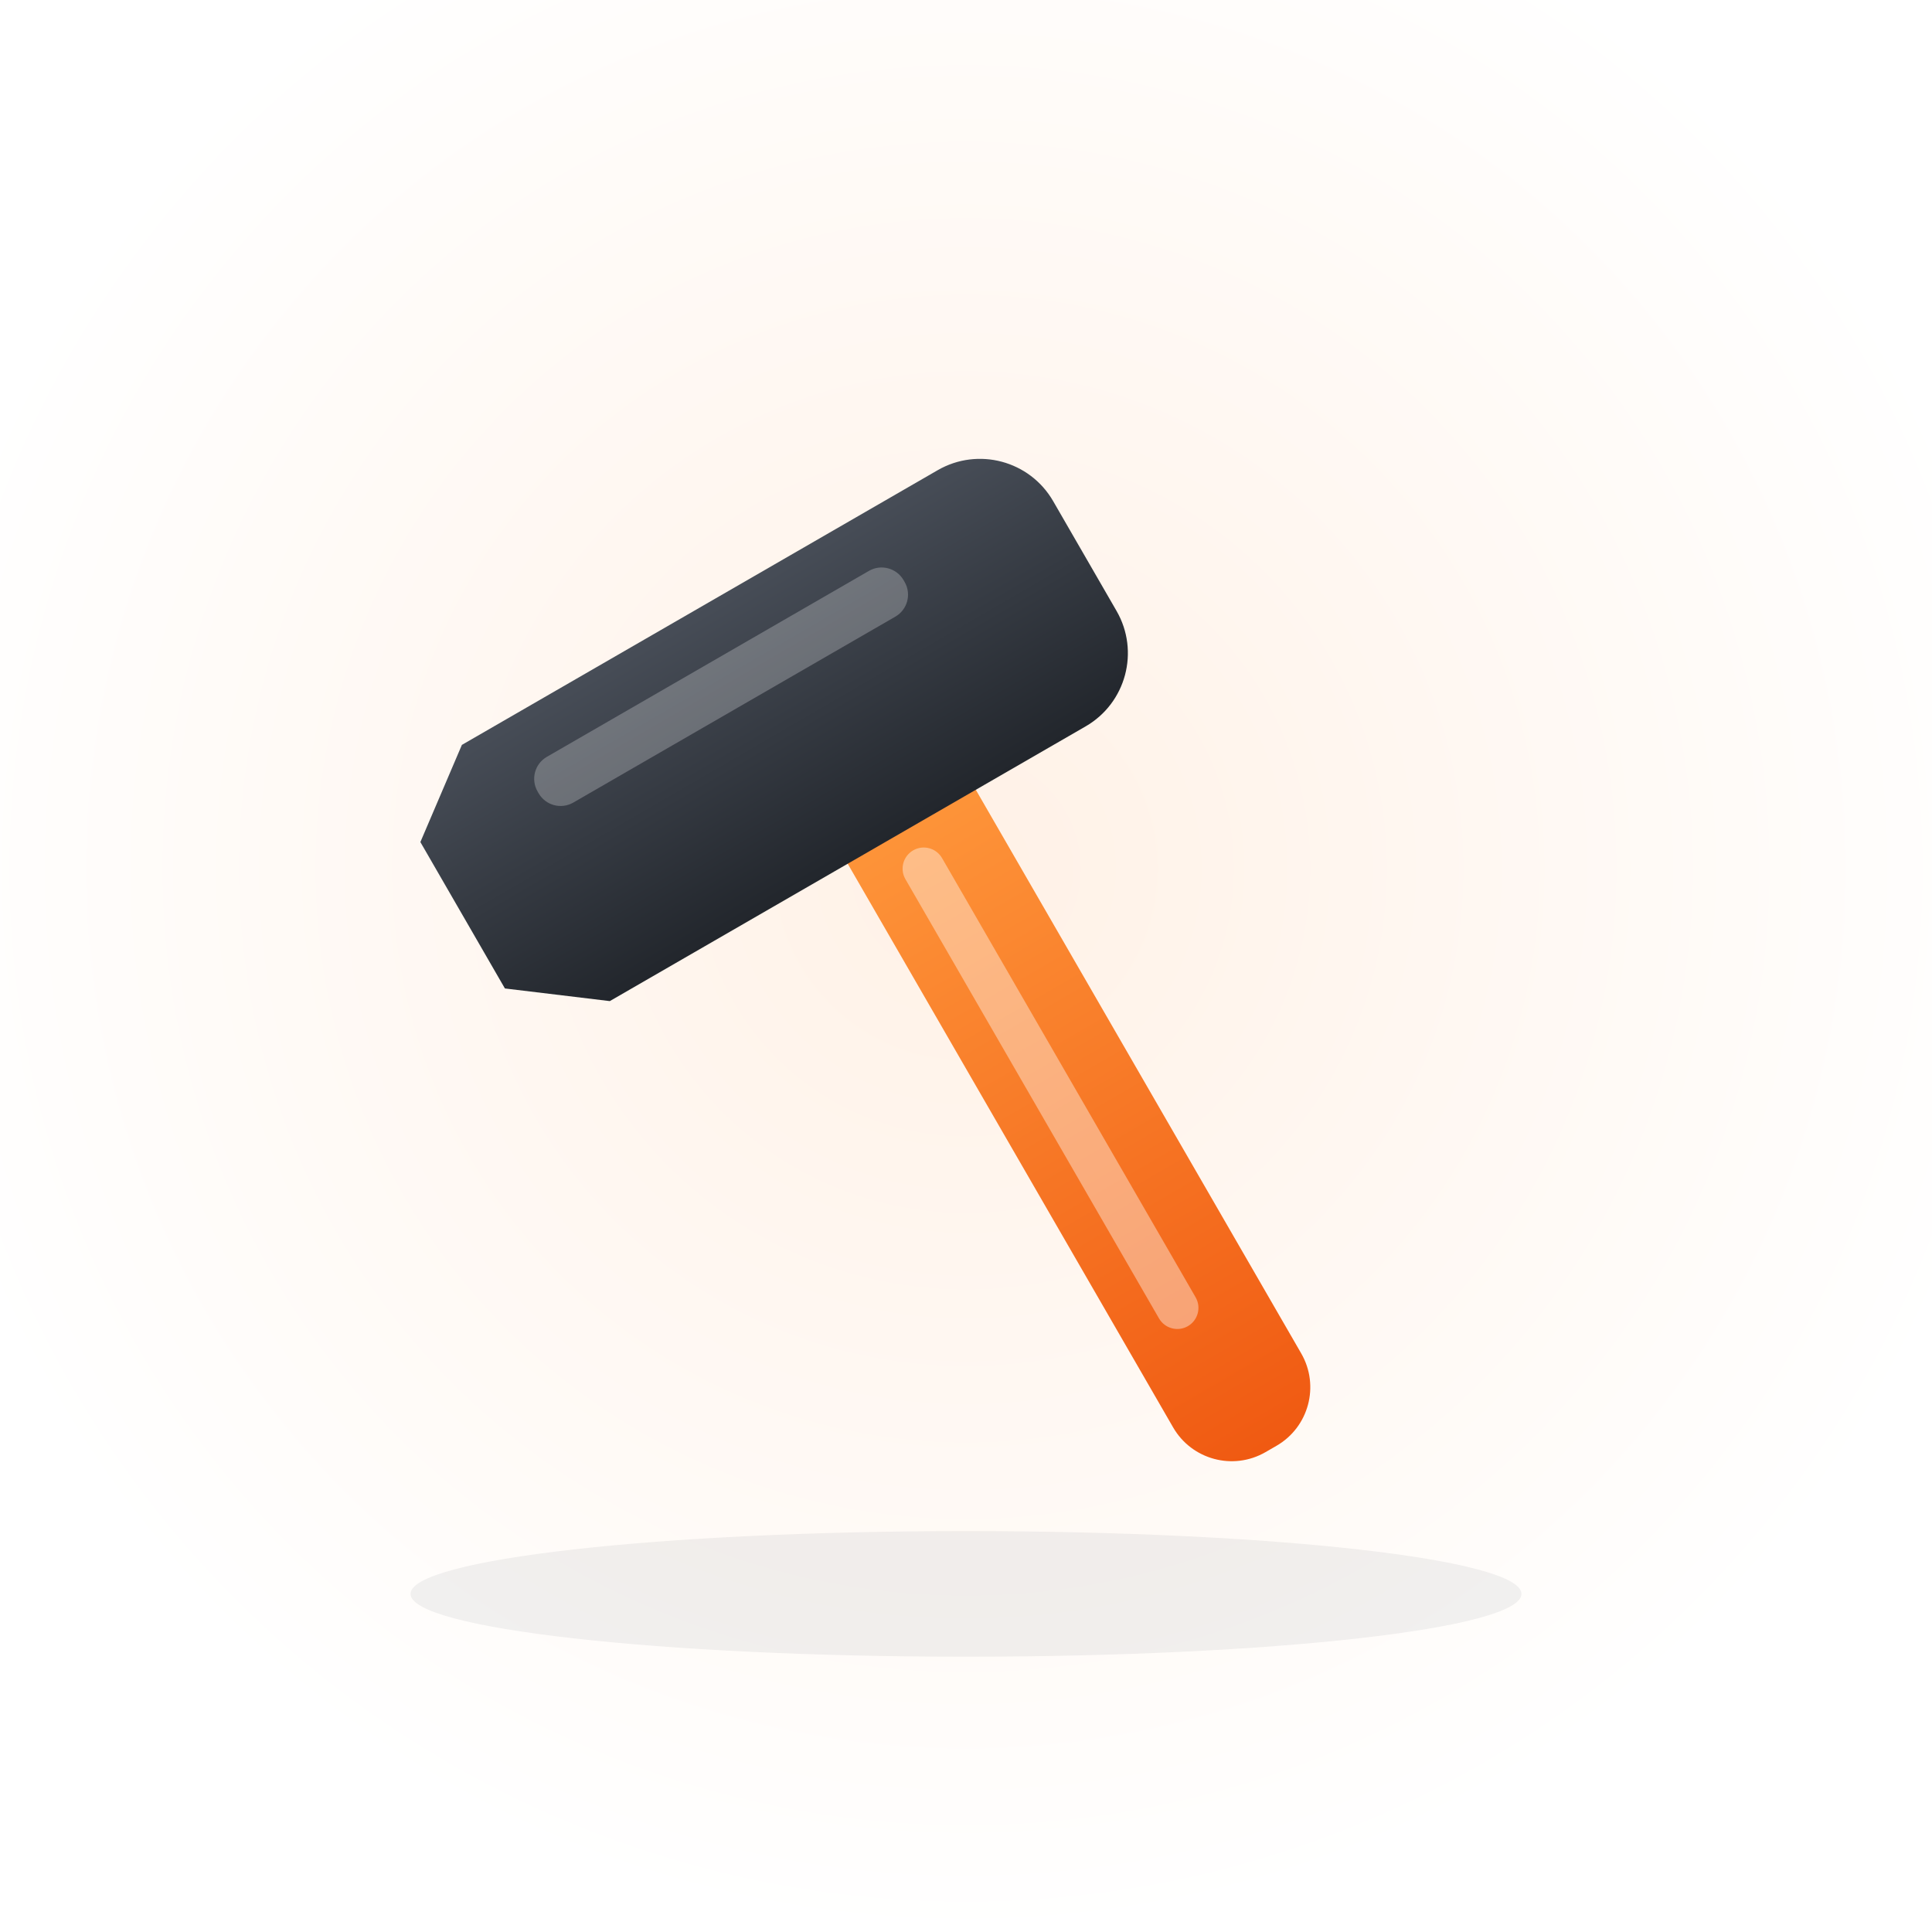
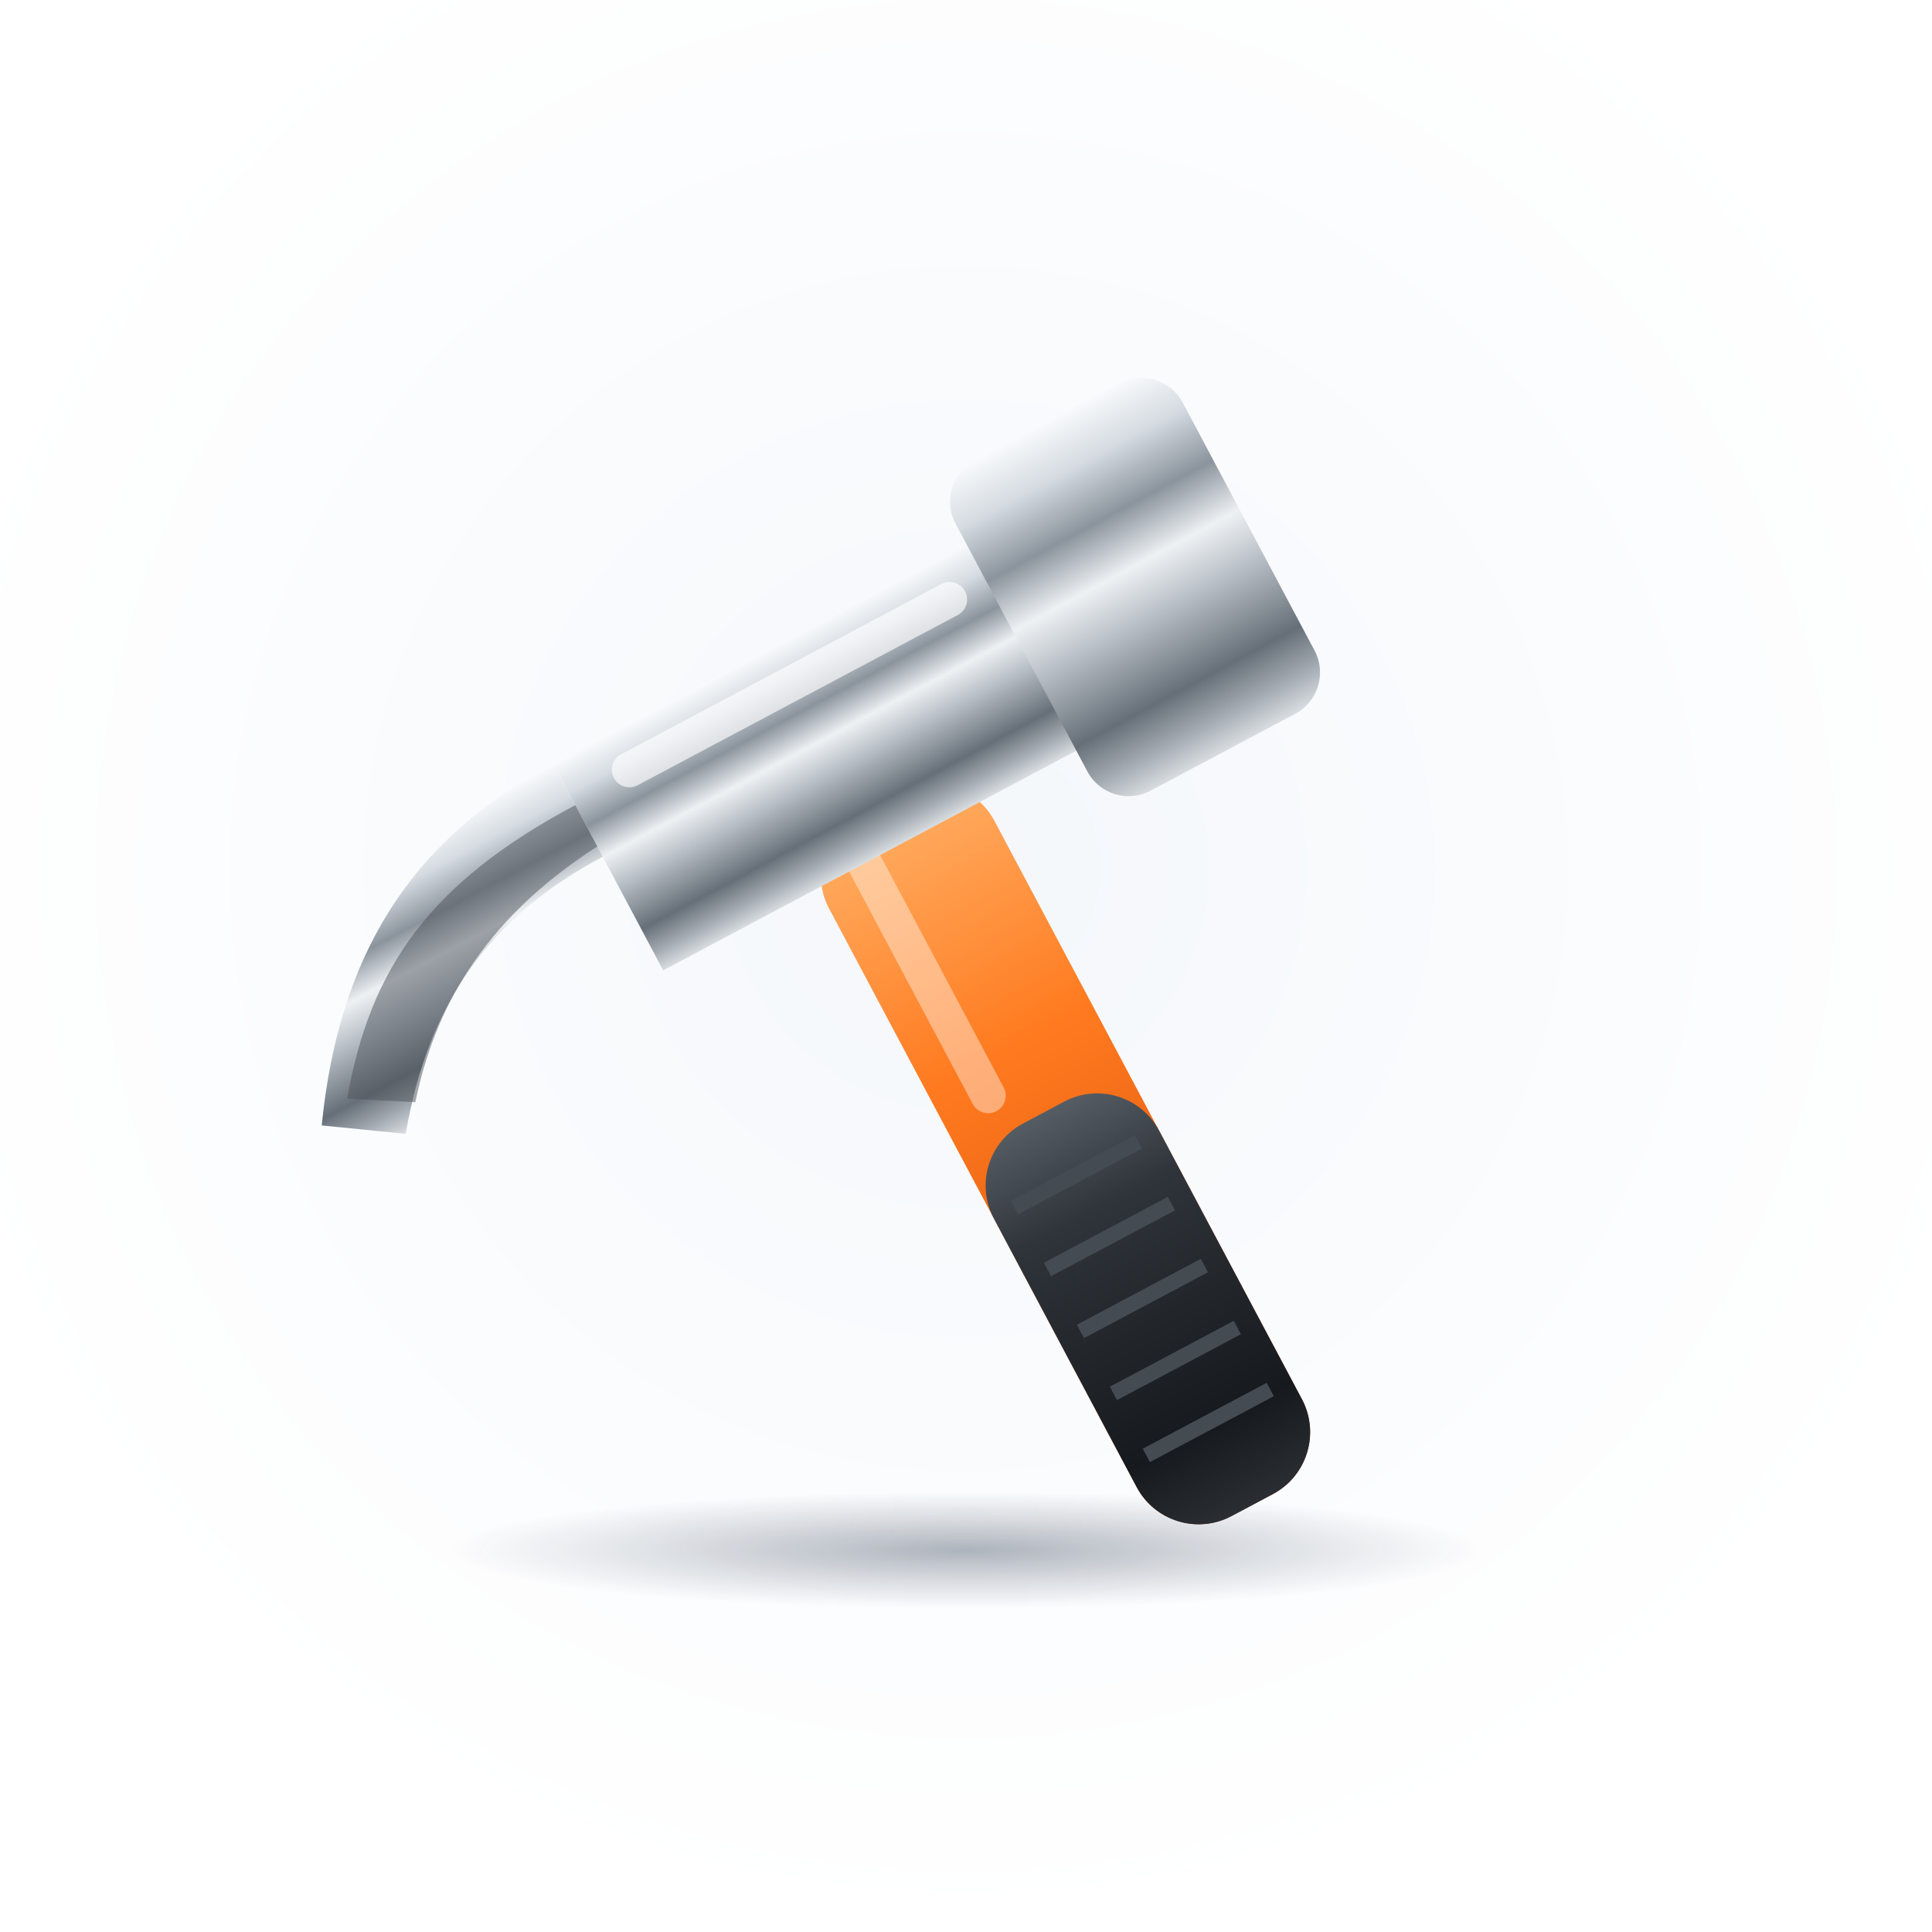
<svg xmlns="http://www.w3.org/2000/svg" viewBox="0 0 800 800">
  <rect width="800" height="800" fill="#ffffff" />
  <defs>
    <radialGradient id="bg" cx=".5" cy=".45" r=".55">
-       <stop offset="0" stop-color="#fff1e6" />
+       <stop offset="0" stop-color="#f4f7fb" />
      <stop offset="1" stop-color="#ffffff" />
    </radialGradient>
  </defs>
  <rect width="800" height="800" fill="url(#bg)" />
-   <ellipse cx="400" cy="660" rx="230" ry="26" fill="#0f1b2d" opacity=".06" />
-   <svg x="120" y="110" width="560" height="560" viewBox="0 0 64 64">
+   <svg x="90" y="80" width="620" height="620" viewBox="0 0 128 128">
    <defs>
-       <linearGradient id="hw-chrome" x1="0" y1="0" x2="1" y2="1">
-         <stop offset="0" stop-color="#f4f7fb" />
-         <stop offset=".45" stop-color="#c9d2de" />
-         <stop offset="1" stop-color="#8d99aa" />
+       <linearGradient id="r-chromeV" x1="0" y1="0" x2="0" y2="1">
+         <stop offset="0" stop-color="#f8fafc" />
+         <stop offset=".14" stop-color="#d5dbe1" />
+         <stop offset=".3" stop-color="#8b949d" />
+         <stop offset=".45" stop-color="#eef1f4" />
+         <stop offset=".6" stop-color="#b4bbc2" />
+         <stop offset=".8" stop-color="#666f78" />
+         <stop offset=".92" stop-color="#a7aeb5" />
+         <stop offset="1" stop-color="#d9dde1" />
      </linearGradient>
-       <linearGradient id="hw-yellow" x1="0" y1="0" x2="0" y2="1">
-         <stop offset="0" stop-color="#ffd84d" />
-         <stop offset="1" stop-color="#f5a300" />
+       <linearGradient id="r-chromeH" x1="0" y1="0" x2="1" y2="0">
+         <stop offset="0" stop-color="#7c858e" />
+         <stop offset=".18" stop-color="#e9edf1" />
+         <stop offset=".34" stop-color="#9aa2aa" />
+         <stop offset=".55" stop-color="#f6f8fa" />
+         <stop offset=".72" stop-color="#a3abb3" />
+         <stop offset=".88" stop-color="#5e6770" />
+         <stop offset="1" stop-color="#9aa2aa" />
      </linearGradient>
-       <linearGradient id="hw-orange" x1="0" y1="0" x2="0" y2="1">
-         <stop offset="0" stop-color="#ff9a3d" />
-         <stop offset="1" stop-color="#f05a12" />
+       <linearGradient id="r-steel" x1="0" y1="0" x2="0" y2="1">
+         <stop offset="0" stop-color="#a9b0b7" />
+         <stop offset=".45" stop-color="#5a626a" />
+         <stop offset=".7" stop-color="#3b4249" />
+         <stop offset="1" stop-color="#6f777f" />
      </linearGradient>
-       <linearGradient id="hw-blue" x1="0" y1="0" x2="0" y2="1">
-         <stop offset="0" stop-color="#4d8bff" />
-         <stop offset="1" stop-color="#1846c8" />
+       <linearGradient id="r-yellow" x1="0" y1="0" x2="0" y2="1">
+         <stop offset="0" stop-color="#ffe680" />
+         <stop offset=".3" stop-color="#ffc91f" />
+         <stop offset=".72" stop-color="#eba500" />
+         <stop offset="1" stop-color="#b47a00" />
      </linearGradient>
-       <linearGradient id="hw-dark" x1="0" y1="0" x2="0" y2="1">
-         <stop offset="0" stop-color="#474d57" />
-         <stop offset="1" stop-color="#22262c" />
+       <linearGradient id="r-blue" x1="0" y1="0" x2="0" y2="1">
+         <stop offset="0" stop-color="#6aa0ff" />
+         <stop offset=".32" stop-color="#2d6bf0" />
+         <stop offset=".75" stop-color="#1a45bd" />
+         <stop offset="1" stop-color="#0d2672" />
      </linearGradient>
+       <linearGradient id="r-orange" x1="0" y1="0" x2="0" y2="1">
+         <stop offset="0" stop-color="#ffb066" />
+         <stop offset=".35" stop-color="#ff7a1f" />
+         <stop offset=".8" stop-color="#d9520c" />
+         <stop offset="1" stop-color="#9c3a07" />
+       </linearGradient>
+       <linearGradient id="r-rubber" x1="0" y1="0" x2="0" y2="1">
+         <stop offset="0" stop-color="#565c64" />
+         <stop offset=".25" stop-color="#2f343a" />
+         <stop offset=".8" stop-color="#16191d" />
+         <stop offset="1" stop-color="#2a2e33" />
+       </linearGradient>
+       <linearGradient id="r-white" x1="0" y1="0" x2="1" y2="1">
+         <stop offset="0" stop-color="#ffffff" />
+         <stop offset=".6" stop-color="#f1f4f8" />
+         <stop offset="1" stop-color="#d6dde6" />
+       </linearGradient>
+       <linearGradient id="r-whiteIn" x1="0" y1="0" x2="1" y2="1">
+         <stop offset="0" stop-color="#e3e8ef" />
+         <stop offset=".5" stop-color="#f7f9fb" />
+         <stop offset="1" stop-color="#ffffff" />
+       </linearGradient>
+       <linearGradient id="r-gloss" x1="0" y1="0" x2="0" y2="1">
+         <stop offset="0" stop-color="#fff" stop-opacity=".75" />
+         <stop offset="1" stop-color="#fff" stop-opacity="0" />
+       </linearGradient>
+       <linearGradient id="r-blade" x1="0" y1="0" x2="0" y2="1">
+         <stop offset="0" stop-color="#fff3a6" />
+         <stop offset=".5" stop-color="#f2d430" />
+         <stop offset="1" stop-color="#b89a00" />
+       </linearGradient>
+       <radialGradient id="r-shadow" cx=".5" cy=".5" r=".5">
+         <stop offset="0" stop-color="#0b1a33" stop-opacity=".32" />
+         <stop offset=".6" stop-color="#0b1a33" stop-opacity=".12" />
+         <stop offset="1" stop-color="#0b1a33" stop-opacity="0" />
+       </radialGradient>
+       <radialGradient id="r-tape" cx=".38" cy=".34" r=".7">
+         <stop offset="0" stop-color="#4a5058" />
+         <stop offset=".55" stop-color="#1f2328" />
+         <stop offset="1" stop-color="#0e1013" />
+       </radialGradient>
+       <radialGradient id="r-glass" cx=".4" cy=".35" r=".7">
+         <stop offset="0" stop-color="#ffffff" />
+         <stop offset=".55" stop-color="#f4f7fb" stop-opacity=".95" />
+         <stop offset="1" stop-color="#c9d5e4" stop-opacity=".9" />
+       </radialGradient>
+       <radialGradient id="r-glow" cx=".5" cy=".5" r=".5">
+         <stop offset="0" stop-color="#fff4c2" />
+         <stop offset="1" stop-color="#ffe27a" stop-opacity="0" />
+       </radialGradient>
+       <linearGradient id="r-kraft" x1="0" y1="0" x2="1" y2="1">
+         <stop offset="0" stop-color="#e2bd86" />
+         <stop offset="1" stop-color="#b98a4f" />
+       </linearGradient>
+       <mask id="r-jaw">
+         <rect x="-20" y="-20" width="170" height="170" fill="#fff" />
+         <path d="M-4 55h22l3 3v6l-3 3H-4z" fill="#000" />
+       </mask>
    </defs>
-     <g transform="rotate(-30 32 32)">
-       <rect x="29" y="22" width="7" height="38" rx="3.2" fill="url(#hw-orange)" />
-       <rect x="31" y="27" width="2" height="26" rx="1" fill="#fff" opacity=".4" />
-       <path d="M16 12h26a4 4 0 0 1 4 4v6a4 4 0 0 1-4 4H16l-4-3V15z" fill="url(#hw-dark)" />
-       <rect x="18" y="14.5" width="20" height="2.5" rx="1.2" fill="#fff" opacity=".25" />
+     <ellipse cx="64" cy="116" rx="44" ry="5" fill="url(#r-shadow)" />
+     <g transform="rotate(-28 64 64)">
+       <rect x="55" y="50" width="16" height="68" rx="6" fill="url(#r-orange)" />
+       <rect x="55" y="80" width="16" height="38" rx="6" fill="url(#r-rubber)" />
+       <path d="M57 86h12M57 92h12M57 98h12M57 104h12M57 110h12" stroke="#454b52" stroke-width="1.3" />
+       <rect x="58" y="52" width="3" height="26" rx="1.5" fill="#fff" opacity=".4" />
+       <path d="M40 34h42v20H40z" fill="url(#r-chromeV)" />
+       <rect x="80" y="28" width="22" height="32" rx="4" fill="url(#r-chromeV)" />
+       <path d="M40 34c-14 0-24 6-32 18l6 4c7-9 15-13 26-13z" fill="url(#r-chromeV)" />
+       <path d="M40 42c-12 1-19 6-24 12l-5-3c7-9 15-13 29-13z" fill="#4b525a" opacity=".5" />
+       <rect x="44" y="36" width="34" height="3" rx="1.5" fill="#fff" opacity=".65" />
    </g>
  </svg>
</svg>
